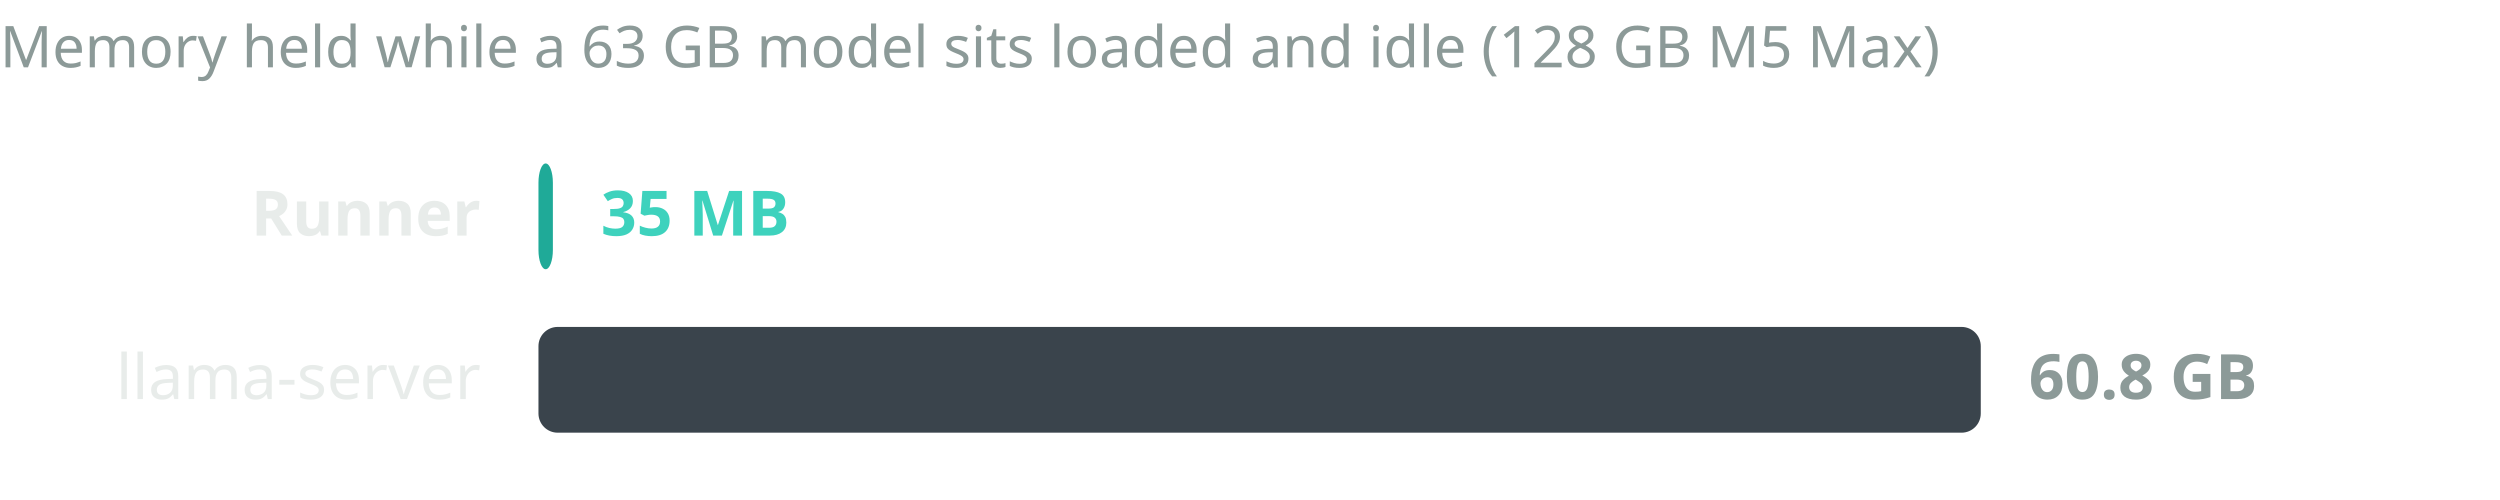
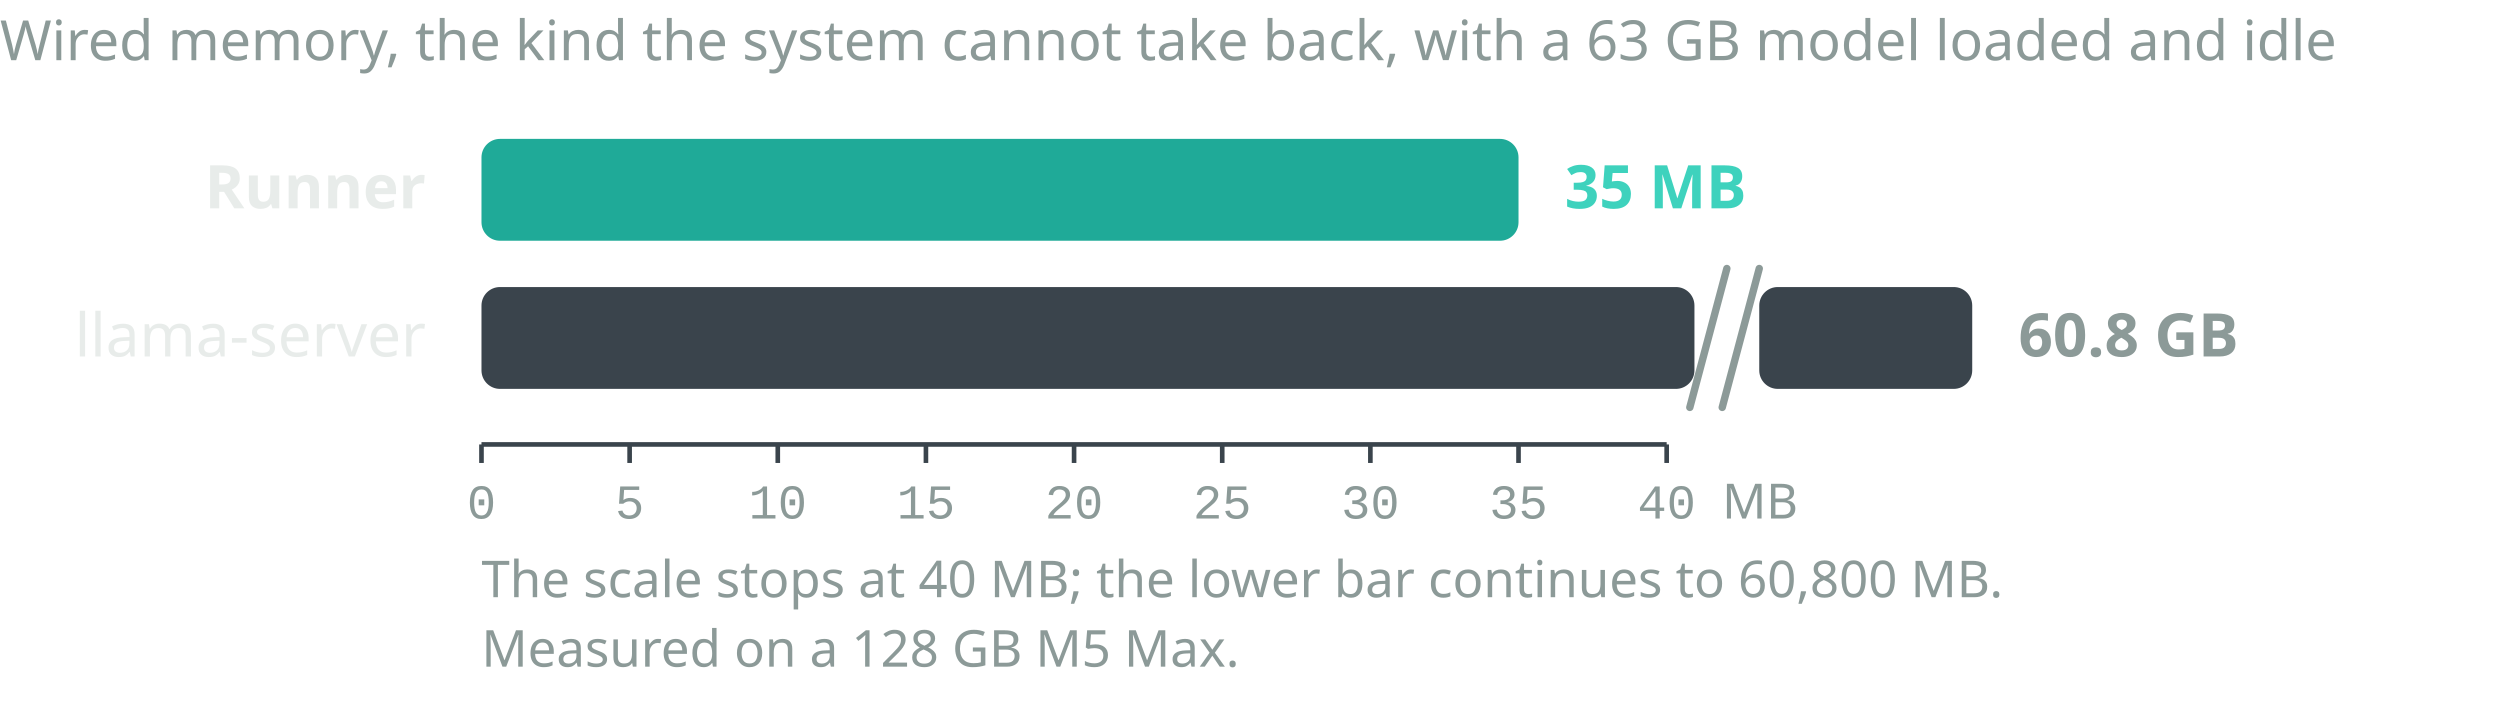
- <svg xmlns="http://www.w3.org/2000/svg" viewBox="0 0 520 104" width="520" height="104" role="img" aria-label="Idle memory: Runner 35 MB, llama-server 60.8 GB">
-   <text x="0" y="14" font-family="-apple-system, BlinkMacSystemFont, 'Segoe UI', 'Noto Sans', Helvetica, Arial, sans-serif" font-size="12" fill="#8C9A98">Memory held while a 63 GB model sits loaded and idle (128 GB M5 Max)</text>
-   <text x="100" y="49" text-anchor="end" font-family="-apple-system, BlinkMacSystemFont, 'Segoe UI', 'Noto Sans', Helvetica, Arial, sans-serif" font-size="13" font-weight="600" fill="#E8ECEA">Runner</text>
-   <rect x="112" y="34" width="3.0" height="22" rx="4" fill="#1FAA98" />
-   <text x="125.0" y="49" font-family="-apple-system, BlinkMacSystemFont, 'Segoe UI', 'Noto Sans', Helvetica, Arial, sans-serif" font-size="13" font-weight="600" fill="#3ED2BD">35 MB</text>
-   <text x="100" y="83" text-anchor="end" font-family="-apple-system, BlinkMacSystemFont, 'Segoe UI', 'Noto Sans', Helvetica, Arial, sans-serif" font-size="13" font-weight="400" fill="#E8ECEA">llama-server</text>
-   <rect x="112" y="68" width="300.0" height="22" rx="4" fill="#3A444C" />
-   <text x="422.0" y="83" font-family="-apple-system, BlinkMacSystemFont, 'Segoe UI', 'Noto Sans', Helvetica, Arial, sans-serif" font-size="13" font-weight="600" fill="#8C9A98">60.8 GB</text>
+ <svg xmlns="http://www.w3.org/2000/svg" viewBox="0 0 540 152" width="540" height="152" role="img" aria-label="Wired memory with a 63 GB model loaded and idle: Runner 35 MB, llama-server 60.8 GB (axis broken)">
+   <text x="0" y="13" font-family="-apple-system, BlinkMacSystemFont, 'Segoe UI', 'Noto Sans', Helvetica, Arial, sans-serif" font-size="12" fill="#8C9A98">Wired memory, the kind the system cannot take back, with a 63 GB model loaded and idle</text>
+   <text x="92" y="45" text-anchor="end" font-family="-apple-system, BlinkMacSystemFont, 'Segoe UI', 'Noto Sans', Helvetica, Arial, sans-serif" font-size="13" font-weight="600" fill="#E8ECEA">Runner</text>
+   <rect x="104" y="30" width="224.0" height="22" rx="4" fill="#1FAA98" />
+   <text x="338.0" y="45" font-family="-apple-system, BlinkMacSystemFont, 'Segoe UI', 'Noto Sans', Helvetica, Arial, sans-serif" font-size="13" font-weight="600" fill="#3ED2BD">35 MB</text>
+   <text x="92" y="77" text-anchor="end" font-family="-apple-system, BlinkMacSystemFont, 'Segoe UI', 'Noto Sans', Helvetica, Arial, sans-serif" font-size="13" font-weight="400" fill="#E8ECEA">llama-server</text>
+   <rect x="104" y="62" width="262.0" height="22" rx="4" fill="#3A444C" />
+   <rect x="380.0" y="62" width="46" height="22" rx="4" fill="#3A444C" />
+   <path d="M365.0 88 l8 -30" stroke="#8C9A98" stroke-width="1.6" stroke-linecap="round" fill="none" />
+   <path d="M372.0 88 l8 -30" stroke="#8C9A98" stroke-width="1.6" stroke-linecap="round" fill="none" />
+   <text x="436.0" y="77" font-family="-apple-system, BlinkMacSystemFont, 'Segoe UI', 'Noto Sans', Helvetica, Arial, sans-serif" font-size="13" font-weight="600" fill="#8C9A98">60.8 GB</text>
+   <path d="M104 96 H360.0" stroke="#3A444C" stroke-width="1" />
+   <path d="M104.0 96 v4" stroke="#3A444C" stroke-width="1" />
+   <text x="104.0" y="112" text-anchor="middle" font-family="ui-monospace, SFMono-Regular, 'SF Mono', Menlo, Consolas, 'Liberation Mono', monospace" font-size="10.5" fill="#8C9A98">0</text>
+   <path d="M136.0 96 v4" stroke="#3A444C" stroke-width="1" />
+   <text x="136.0" y="112" text-anchor="middle" font-family="ui-monospace, SFMono-Regular, 'SF Mono', Menlo, Consolas, 'Liberation Mono', monospace" font-size="10.5" fill="#8C9A98">5</text>
+   <path d="M168.0 96 v4" stroke="#3A444C" stroke-width="1" />
+   <text x="168.0" y="112" text-anchor="middle" font-family="ui-monospace, SFMono-Regular, 'SF Mono', Menlo, Consolas, 'Liberation Mono', monospace" font-size="10.5" fill="#8C9A98">10</text>
+   <path d="M200.0 96 v4" stroke="#3A444C" stroke-width="1" />
+   <text x="200.0" y="112" text-anchor="middle" font-family="ui-monospace, SFMono-Regular, 'SF Mono', Menlo, Consolas, 'Liberation Mono', monospace" font-size="10.5" fill="#8C9A98">15</text>
+   <path d="M232.0 96 v4" stroke="#3A444C" stroke-width="1" />
+   <text x="232.0" y="112" text-anchor="middle" font-family="ui-monospace, SFMono-Regular, 'SF Mono', Menlo, Consolas, 'Liberation Mono', monospace" font-size="10.5" fill="#8C9A98">20</text>
+   <path d="M264.0 96 v4" stroke="#3A444C" stroke-width="1" />
+   <text x="264.0" y="112" text-anchor="middle" font-family="ui-monospace, SFMono-Regular, 'SF Mono', Menlo, Consolas, 'Liberation Mono', monospace" font-size="10.5" fill="#8C9A98">25</text>
+   <path d="M296.0 96 v4" stroke="#3A444C" stroke-width="1" />
+   <text x="296.0" y="112" text-anchor="middle" font-family="ui-monospace, SFMono-Regular, 'SF Mono', Menlo, Consolas, 'Liberation Mono', monospace" font-size="10.5" fill="#8C9A98">30</text>
+   <path d="M328.0 96 v4" stroke="#3A444C" stroke-width="1" />
+   <text x="328.0" y="112" text-anchor="middle" font-family="ui-monospace, SFMono-Regular, 'SF Mono', Menlo, Consolas, 'Liberation Mono', monospace" font-size="10.5" fill="#8C9A98">35</text>
+   <path d="M360.0 96 v4" stroke="#3A444C" stroke-width="1" />
+   <text x="360.0" y="112" text-anchor="middle" font-family="ui-monospace, SFMono-Regular, 'SF Mono', Menlo, Consolas, 'Liberation Mono', monospace" font-size="10.5" fill="#8C9A98">40</text>
+   <text x="372.0" y="112" font-family="-apple-system, BlinkMacSystemFont, 'Segoe UI', 'Noto Sans', Helvetica, Arial, sans-serif" font-size="10.5" fill="#8C9A98">MB</text>
+   <text x="104" y="129" font-family="-apple-system, BlinkMacSystemFont, 'Segoe UI', 'Noto Sans', Helvetica, Arial, sans-serif" font-size="11" fill="#8C9A98">The scale stops at 40 MB; the lower bar continues to 60,800 MB.</text>
+   <text x="104" y="144" font-family="-apple-system, BlinkMacSystemFont, 'Segoe UI', 'Noto Sans', Helvetica, Arial, sans-serif" font-size="11" fill="#8C9A98">Measured on a 128 GB M5 Max.</text>
</svg>
